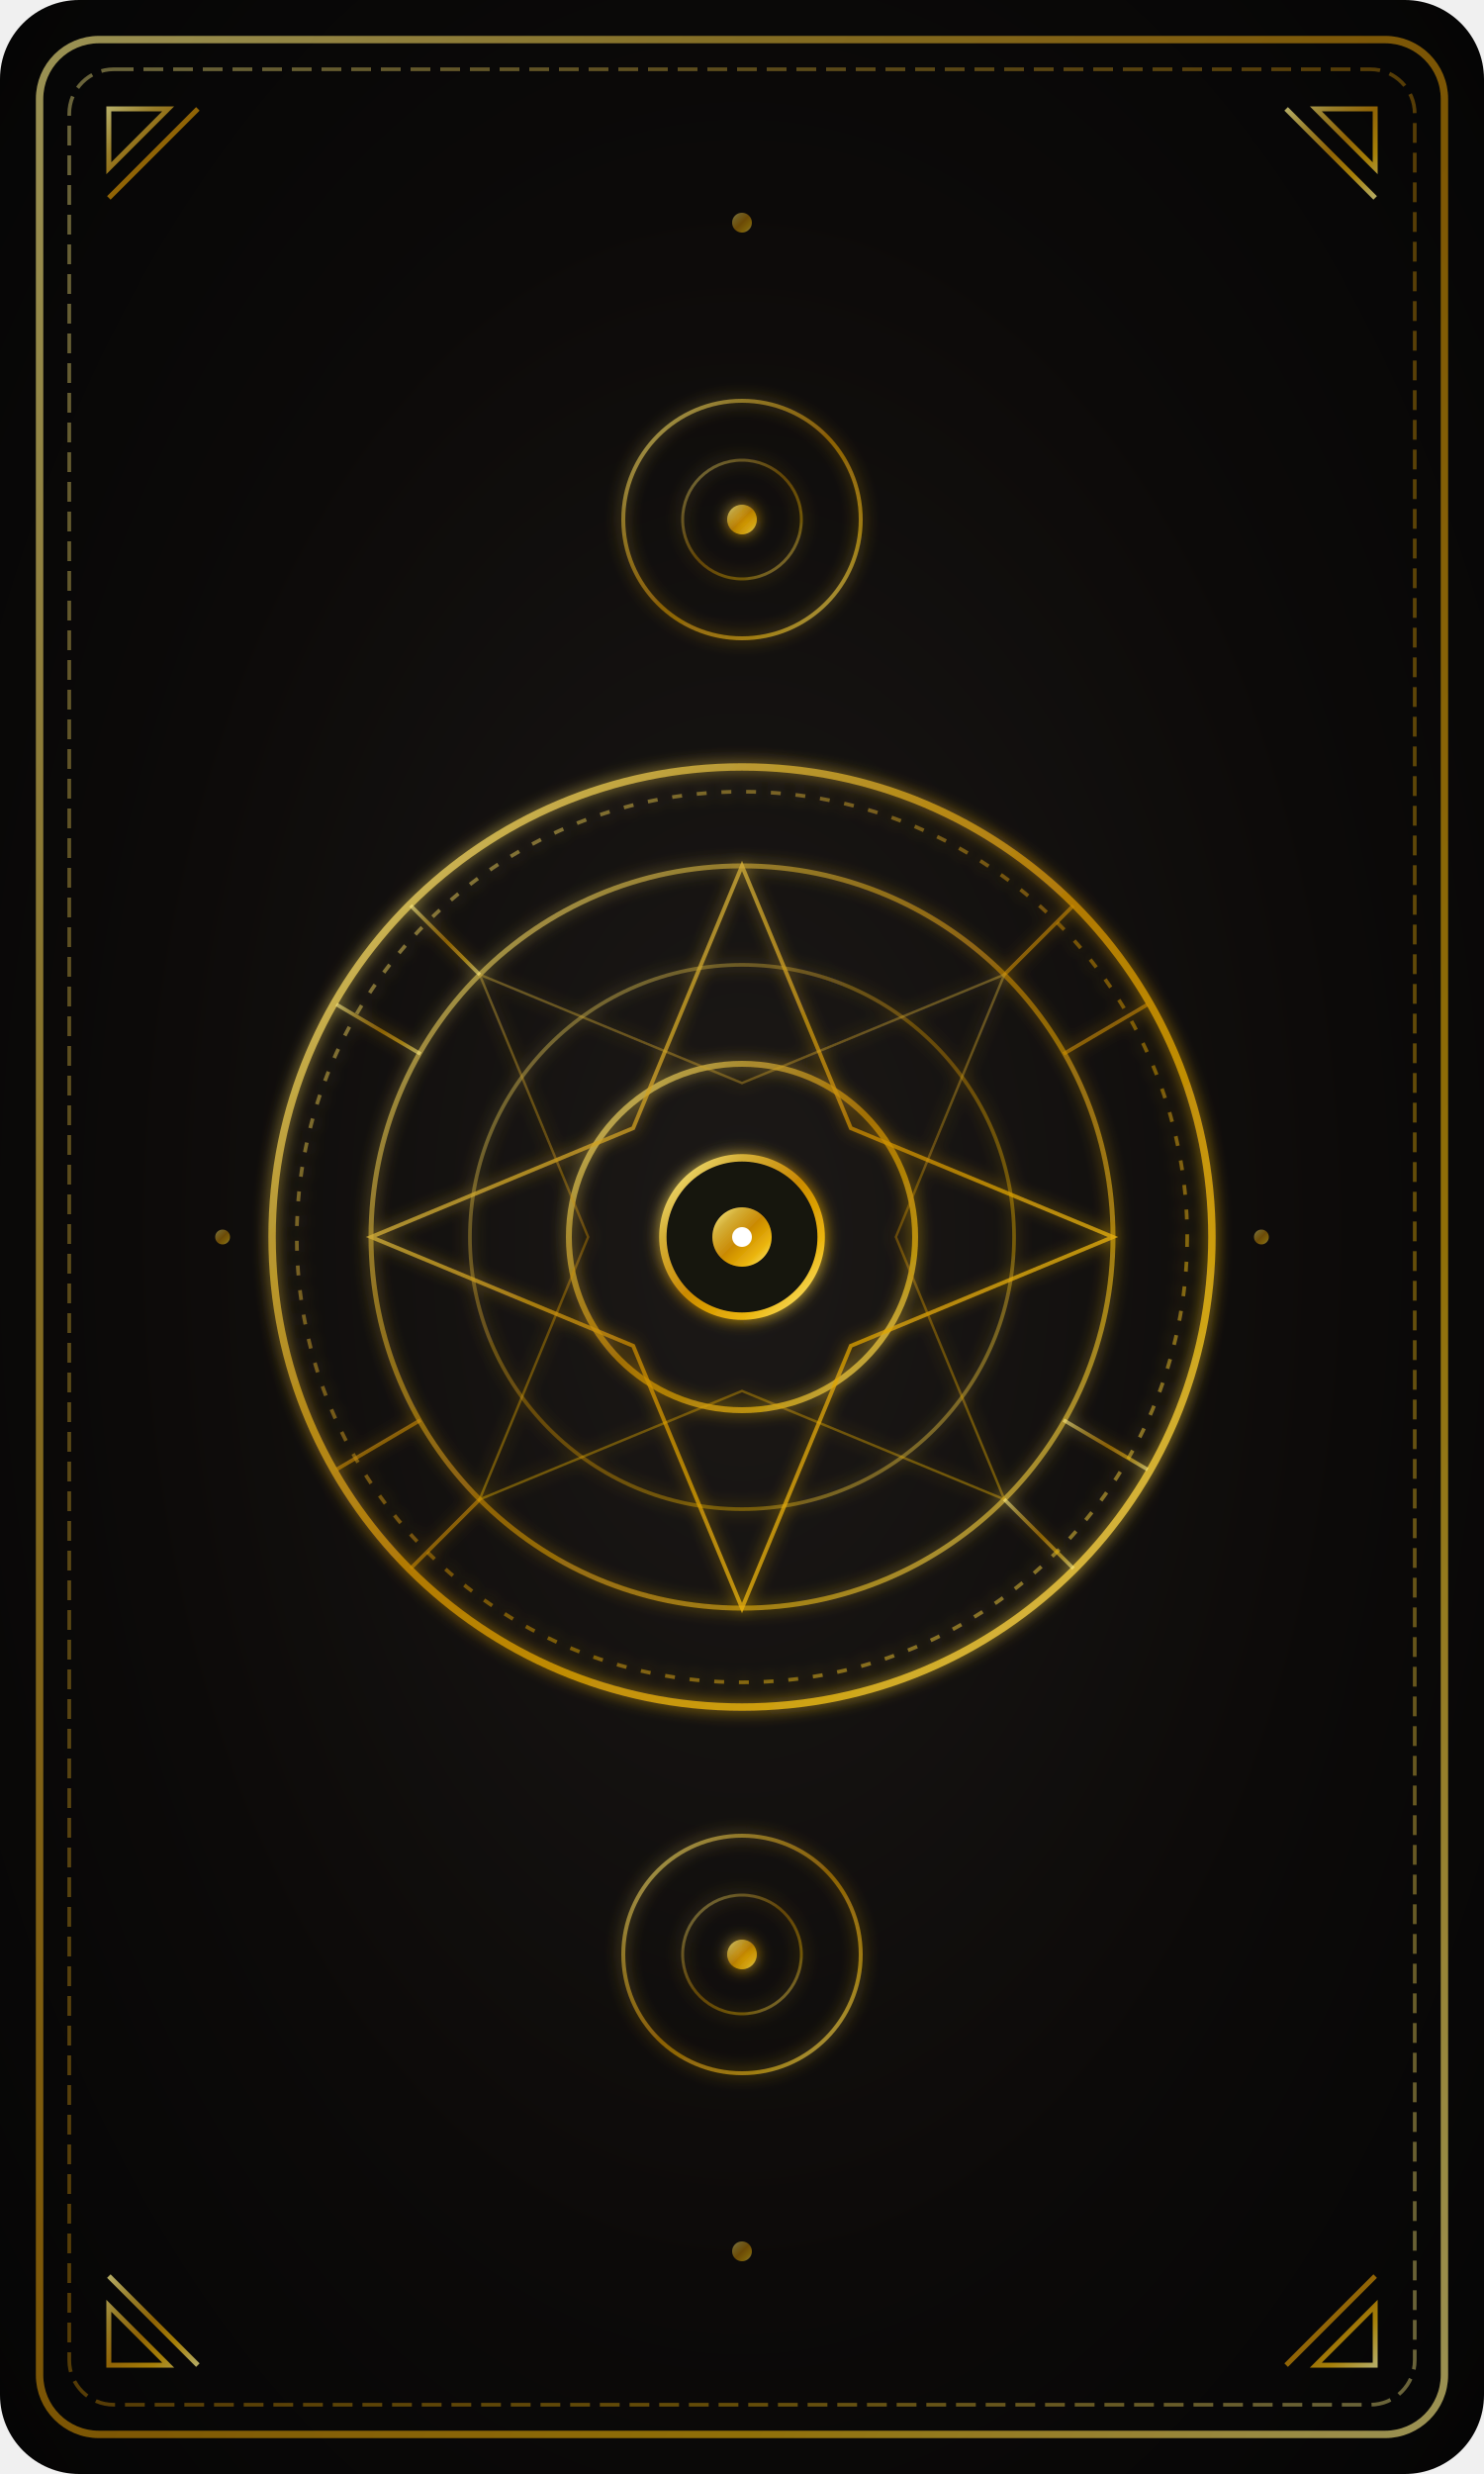
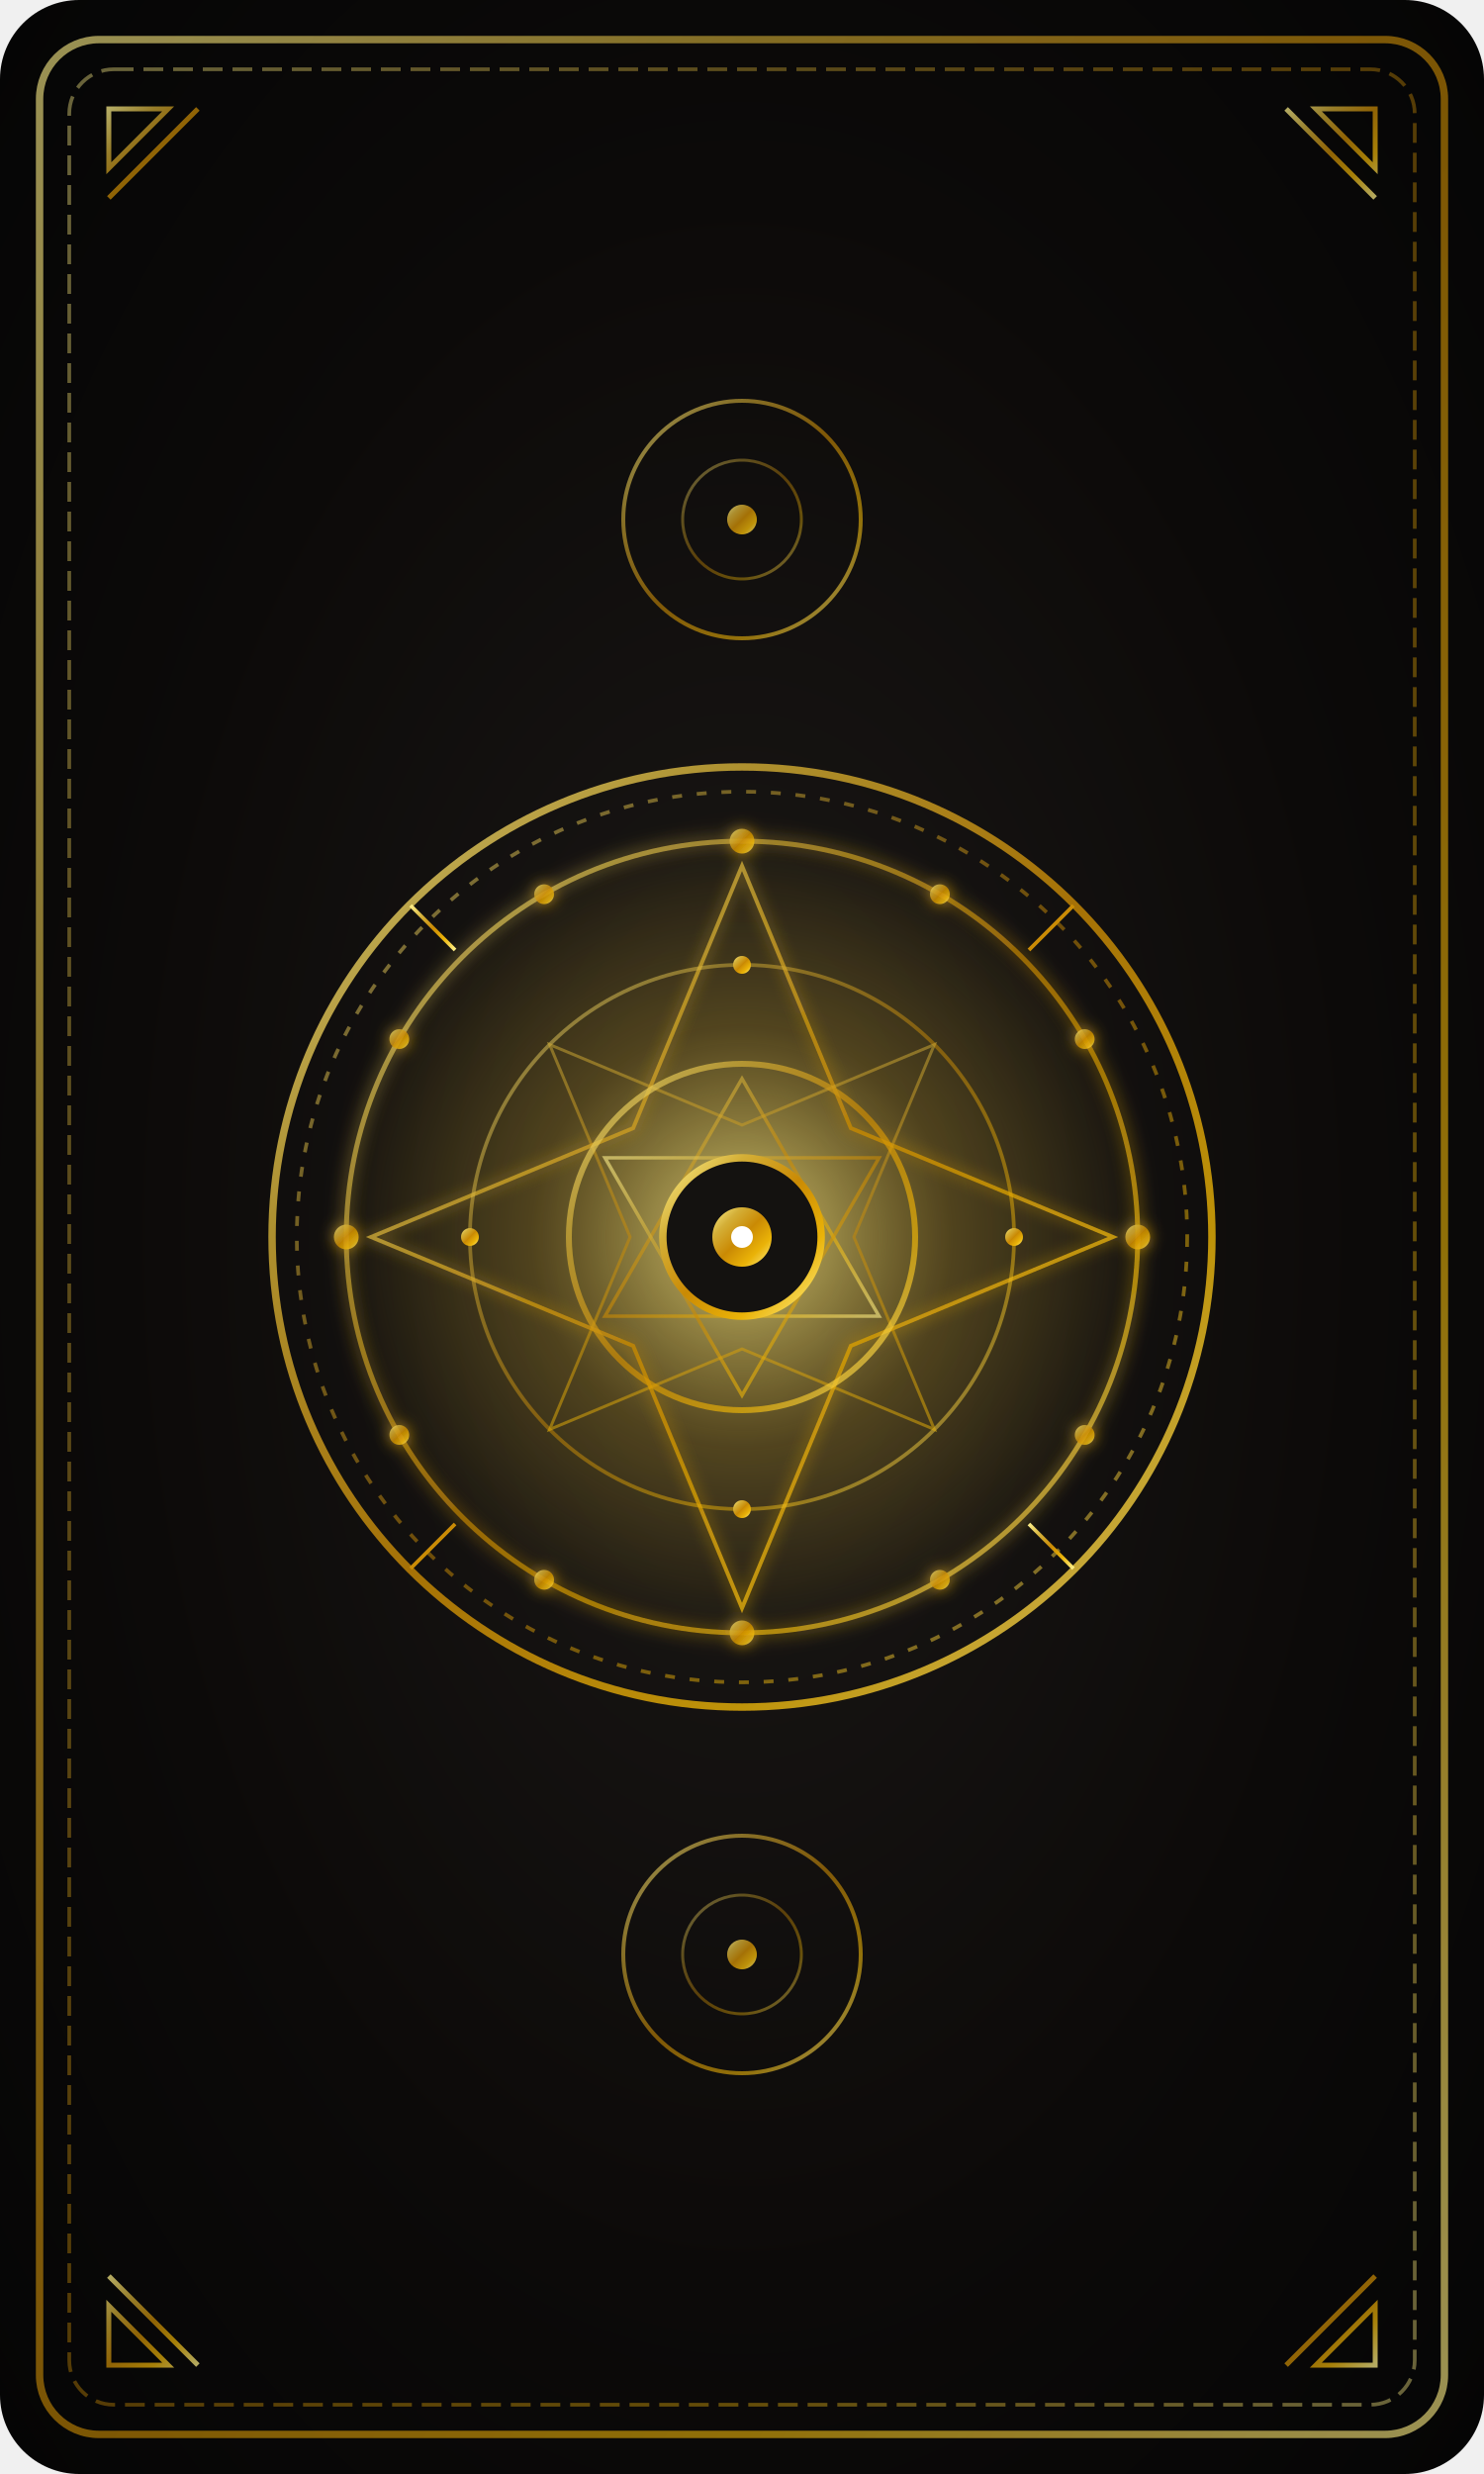
<svg xmlns="http://www.w3.org/2000/svg" viewBox="0 0 300 500" width="100%" height="100%">
  <defs>
    <radialGradient id="bgGlow" cx="50%" cy="50%" r="70%">
      <stop offset="0%" stop-color="#1c1917" />
      <stop offset="60%" stop-color="#0c0a09" />
      <stop offset="100%" stop-color="#050505" />
    </radialGradient>
    <linearGradient id="goldGrad" x1="0%" y1="0%" x2="100%" y2="100%">
      <stop offset="0%" stop-color="#fef08a" />
      <stop offset="25%" stop-color="#d4af37" />
      <stop offset="50%" stop-color="#ca8a04" />
      <stop offset="75%" stop-color="#eab308" />
      <stop offset="100%" stop-color="#fef08a" />
    </linearGradient>
+     <radialGradient id="oculusAura" cx="50%" cy="50%" r="50%">
+       <stop offset="0%" stop-color="#fef08a" stop-opacity="0.8" />
+       <stop offset="50%" stop-color="#d4af37" stop-opacity="0.3" />
+       <stop offset="100%" stop-color="#d4af37" stop-opacity="0" />
+     </radialGradient>
    <filter id="goldGlow" x="-20%" y="-20%" width="140%" height="140%">
      <feGaussianBlur stdDeviation="1.5" result="blur" />
      <feComposite in="SourceGraphic" in2="blur" operator="over" />
    </filter>
+     <style>
+       @keyframes rotateCW {
+         from { transform: rotate(0deg); }
+         to { transform: rotate(360deg); }
+       }
+       @keyframes rotateCCW {
+         from { transform: rotate(0deg); }
+         to { transform: rotate(-360deg); }
+       }
+       @keyframes pulseAura {
+         0%, 100% { transform: scale(0.92); opacity: 0.4; }
+         50% { transform: scale(1.1); opacity: 0.85; }
+       }
+       @keyframes shimmerRays {
+         0%, 100% { opacity: 0.45; }
+         50% { opacity: 0.85; }
+       }
+       .anim-cw-slow {
+         animation: rotateCW 48s linear infinite;
+         transform-origin: 150px 250px;
+       }
+       .anim-ccw-slow {
+         animation: rotateCCW 32s linear infinite;
+         transform-origin: 150px 250px;
+       }
+       .anim-cw-fast {
+         animation: rotateCW 24s linear infinite;
+         transform-origin: 150px 250px;
+       }
+       .anim-pulse {
+         animation: pulseAura 4s ease-in-out infinite;
+         transform-origin: 150px 250px;
+       }
+       .anim-rays {
+         animation: shimmerRays 3.5s ease-in-out infinite;
+       }
+     </style>
  </defs>
  <rect width="300" height="500" rx="16" fill="url(#bgGlow)" />
  <rect x="8" y="8" width="284" height="484" rx="12" fill="none" stroke="url(#goldGrad)" stroke-width="1.5" opacity="0.6" />
  <rect x="14" y="14" width="272" height="472" rx="9" fill="none" stroke="url(#goldGrad)" stroke-width="0.75" opacity="0.4" stroke-dasharray="4 2" />
  <g stroke="url(#goldGrad)" stroke-width="1" fill="none" opacity="0.7">
    <path d="M 22 40 L 40 22 M 22 22 L 34 22 L 22 34 Z" />
    <path d="M 278 40 L 260 22 M 278 22 L 266 22 L 278 34 Z" />
    <path d="M 22 460 L 40 478 M 22 478 L 34 478 L 22 466 Z" />
    <path d="M 278 460 L 260 478 M 278 478 L 266 478 L 278 466 Z" />
  </g>
-   <g transform="translate(150, 250)" filter="url(#goldGlow)">
+   <circle cx="150" cy="250" r="85" fill="url(#oculusAura)" class="anim-pulse" />
+   <g transform="translate(150, 250)">
    <circle r="95" fill="none" stroke="url(#goldGrad)" stroke-width="1.5" opacity="0.8" />
    <circle r="90" fill="none" stroke="url(#goldGrad)" stroke-width="0.75" opacity="0.5" stroke-dasharray="2 3" />
-     <circle r="75" fill="none" stroke="url(#goldGrad)" stroke-width="1" opacity="0.6" />
-     <circle r="55" fill="none" stroke="url(#goldGrad)" stroke-width="0.75" opacity="0.4" />
-     <circle r="35" fill="none" stroke="url(#goldGrad)" stroke-width="1.2" opacity="0.7" />
-     <path d="M 0 -75 L 22 -22 L 75 0 L 22 22 L 0 75 L -22 22 L -75 0 L -22 -22 Z" fill="none" stroke="url(#goldGrad)" stroke-width="0.8" opacity="0.75" />
-     <path d="M 0 -75 L 22 -22 L 75 0 L 22 22 L 0 75 L -22 22 L -75 0 L -22 -22 Z" transform="rotate(45)" fill="none" stroke="url(#goldGrad)" stroke-width="0.5" opacity="0.4" />
-     <circle r="16" fill="#141210" stroke="url(#goldGrad)" stroke-width="1.5" />
-     <circle r="6" fill="url(#goldGrad)" />
-     <circle r="2" fill="#ffffff" />
-     <g stroke="url(#goldGrad)" stroke-width="0.75" opacity="0.6">
-       <line x1="0" y1="-95" x2="0" y2="-75" />
-       <line x1="0" y1="95" x2="0" y2="75" />
-       <line x1="-95" y1="0" x2="-75" y2="0" />
-       <line x1="95" y1="0" x2="75" y2="0" />
-       <line x1="-67" y1="-67" x2="-53" y2="-53" />
-       <line x1="67" y1="-67" x2="53" y2="-53" />
-       <line x1="-67" y1="67" x2="-53" y2="53" />
-       <line x1="67" y1="67" x2="53" y2="53" />
-       <line x1="-82" y1="-47" x2="-65" y2="-37" />
-       <line x1="82" y1="-47" x2="65" y2="-37" />
-       <line x1="-82" y1="47" x2="-65" y2="37" />
-       <line x1="82" y1="47" x2="65" y2="37" />
-     </g>
-     <g transform="translate(0, -145)">
-       <circle r="24" fill="none" stroke="url(#goldGrad)" stroke-width="0.8" opacity="0.6" />
-       <circle r="12" fill="none" stroke="url(#goldGrad)" stroke-width="0.6" opacity="0.4" />
-       <circle r="3" fill="url(#goldGrad)" opacity="0.8" />
-       <line x1="0" y1="-24" x2="0" y2="24" stroke="url(#goldGrad)" stroke-width="0.5" opacity="0.4" />
-       <line x1="-24" y1="0" x2="24" y2="0" stroke="url(#goldGrad)" stroke-width="0.5" opacity="0.4" />
-     </g>
-     <g transform="translate(0, 145)">
-       <circle r="24" fill="none" stroke="url(#goldGrad)" stroke-width="0.8" opacity="0.6" />
-       <circle r="12" fill="none" stroke="url(#goldGrad)" stroke-width="0.6" opacity="0.4" />
-       <circle r="3" fill="url(#goldGrad)" opacity="0.8" />
-       <line x1="0" y1="-24" x2="0" y2="24" stroke="url(#goldGrad)" stroke-width="0.5" opacity="0.4" />
-       <line x1="-24" y1="0" x2="24" y2="0" stroke="url(#goldGrad)" stroke-width="0.5" opacity="0.4" />
+   </g>
+   <g class="anim-cw-slow" filter="url(#goldGlow)">
+     <g transform="translate(150, 250)">
+       <circle r="80" fill="none" stroke="url(#goldGrad)" stroke-width="1" opacity="0.65" />
+       <g fill="url(#goldGrad)" opacity="0.8">
+         <circle cx="0" cy="-80" r="2.5" />
+         <circle cx="40" cy="-69.28" r="2" />
+         <circle cx="69.28" cy="-40" r="2" />
+         <circle cx="80" cy="0" r="2.5" />
+         <circle cx="69.28" cy="40" r="2" />
+         <circle cx="40" cy="69.28" r="2" />
+         <circle cx="0" cy="80" r="2.5" />
+         <circle cx="-40" cy="69.28" r="2" />
+         <circle cx="-69.28" cy="40" r="2" />
+         <circle cx="-80" cy="0" r="2.5" />
+         <circle cx="-69.28" cy="-40" r="2" />
+         <circle cx="-40" cy="-69.28" r="2" />
+       </g>
+       <path d="M 0 -75 L 22 -22 L 75 0 L 22 22 L 0 75 L -22 22 L -75 0 L -22 -22 Z" fill="none" stroke="url(#goldGrad)" stroke-width="0.8" opacity="0.75" />
    </g>
  </g>
-   <g fill="url(#goldGrad)" opacity="0.5">
-     <circle cx="150" cy="45" r="2" />
-     <circle cx="150" cy="455" r="2" />
-     <circle cx="45" cy="250" r="1.5" />
-     <circle cx="255" cy="250" r="1.5" />
+   <g class="anim-ccw-slow">
+     <g transform="translate(150, 250)">
+       <circle r="55" fill="none" stroke="url(#goldGrad)" stroke-width="0.75" opacity="0.5" />
+       <path d="M 0 -55 L 16 -16 L 55 0 L 16 16 L 0 55 L -16 16 L -55 0 L -16 -16 Z" transform="rotate(45)" fill="none" stroke="url(#goldGrad)" stroke-width="0.6" opacity="0.5" />
+       <circle cx="0" cy="-55" r="1.8" fill="url(#goldGrad)" />
+       <circle cx="55" cy="0" r="1.8" fill="url(#goldGrad)" />
+       <circle cx="0" cy="55" r="1.8" fill="url(#goldGrad)" />
+       <circle cx="-55" cy="0" r="1.8" fill="url(#goldGrad)" />
+     </g>
+   </g>
+   <g class="anim-cw-fast">
+     <g transform="translate(150, 250)">
+       <circle r="35" fill="none" stroke="url(#goldGrad)" stroke-width="1.2" opacity="0.7" />
+       <polygon points="0,-32 27.7,16 -27.7,16" fill="none" stroke="url(#goldGrad)" stroke-width="0.7" opacity="0.6" />
+       <polygon points="0,32 27.7,-16 -27.7,-16" fill="none" stroke="url(#goldGrad)" stroke-width="0.7" opacity="0.6" />
+     </g>
+   </g>
+   <g transform="translate(150, 250)">
+     <circle r="16" fill="#141210" stroke="url(#goldGrad)" stroke-width="1.5" />
+     <circle r="6" fill="url(#goldGrad)" class="anim-pulse" />
+     <circle r="2.2" fill="#ffffff" />
+   </g>
+   <g transform="translate(150, 250)" stroke="url(#goldGrad)" stroke-width="0.75" class="anim-rays">
+     <line x1="0" y1="-95" x2="0" y2="-82" />
+     <line x1="0" y1="95" x2="0" y2="82" />
+     <line x1="-95" y1="0" x2="-82" y2="0" />
+     <line x1="95" y1="0" x2="82" y2="0" />
+     <line x1="-67" y1="-67" x2="-58" y2="-58" />
+     <line x1="67" y1="-67" x2="58" y2="-58" />
+     <line x1="-67" y1="67" x2="-58" y2="58" />
+     <line x1="67" y1="67" x2="58" y2="58" />
+   </g>
+   <g transform="translate(150, 105)">
+     <circle r="24" fill="none" stroke="url(#goldGrad)" stroke-width="0.8" opacity="0.6" />
+     <circle r="12" fill="none" stroke="url(#goldGrad)" stroke-width="0.6" opacity="0.4" />
+     <circle r="3" fill="url(#goldGrad)" opacity="0.8" />
+     <line x1="0" y1="-24" x2="0" y2="24" stroke="url(#goldGrad)" stroke-width="0.5" opacity="0.4" />
+     <line x1="-24" y1="0" x2="24" y2="0" stroke="url(#goldGrad)" stroke-width="0.5" opacity="0.4" />
+   </g>
+   <g transform="translate(150, 395)">
+     <circle r="24" fill="none" stroke="url(#goldGrad)" stroke-width="0.8" opacity="0.6" />
+     <circle r="12" fill="none" stroke="url(#goldGrad)" stroke-width="0.6" opacity="0.4" />
+     <circle r="3" fill="url(#goldGrad)" opacity="0.8" />
+     <line x1="0" y1="-24" x2="0" y2="24" stroke="url(#goldGrad)" stroke-width="0.5" opacity="0.4" />
+     <line x1="-24" y1="0" x2="24" y2="0" stroke="url(#goldGrad)" stroke-width="0.5" opacity="0.4" />
  </g>
</svg>
